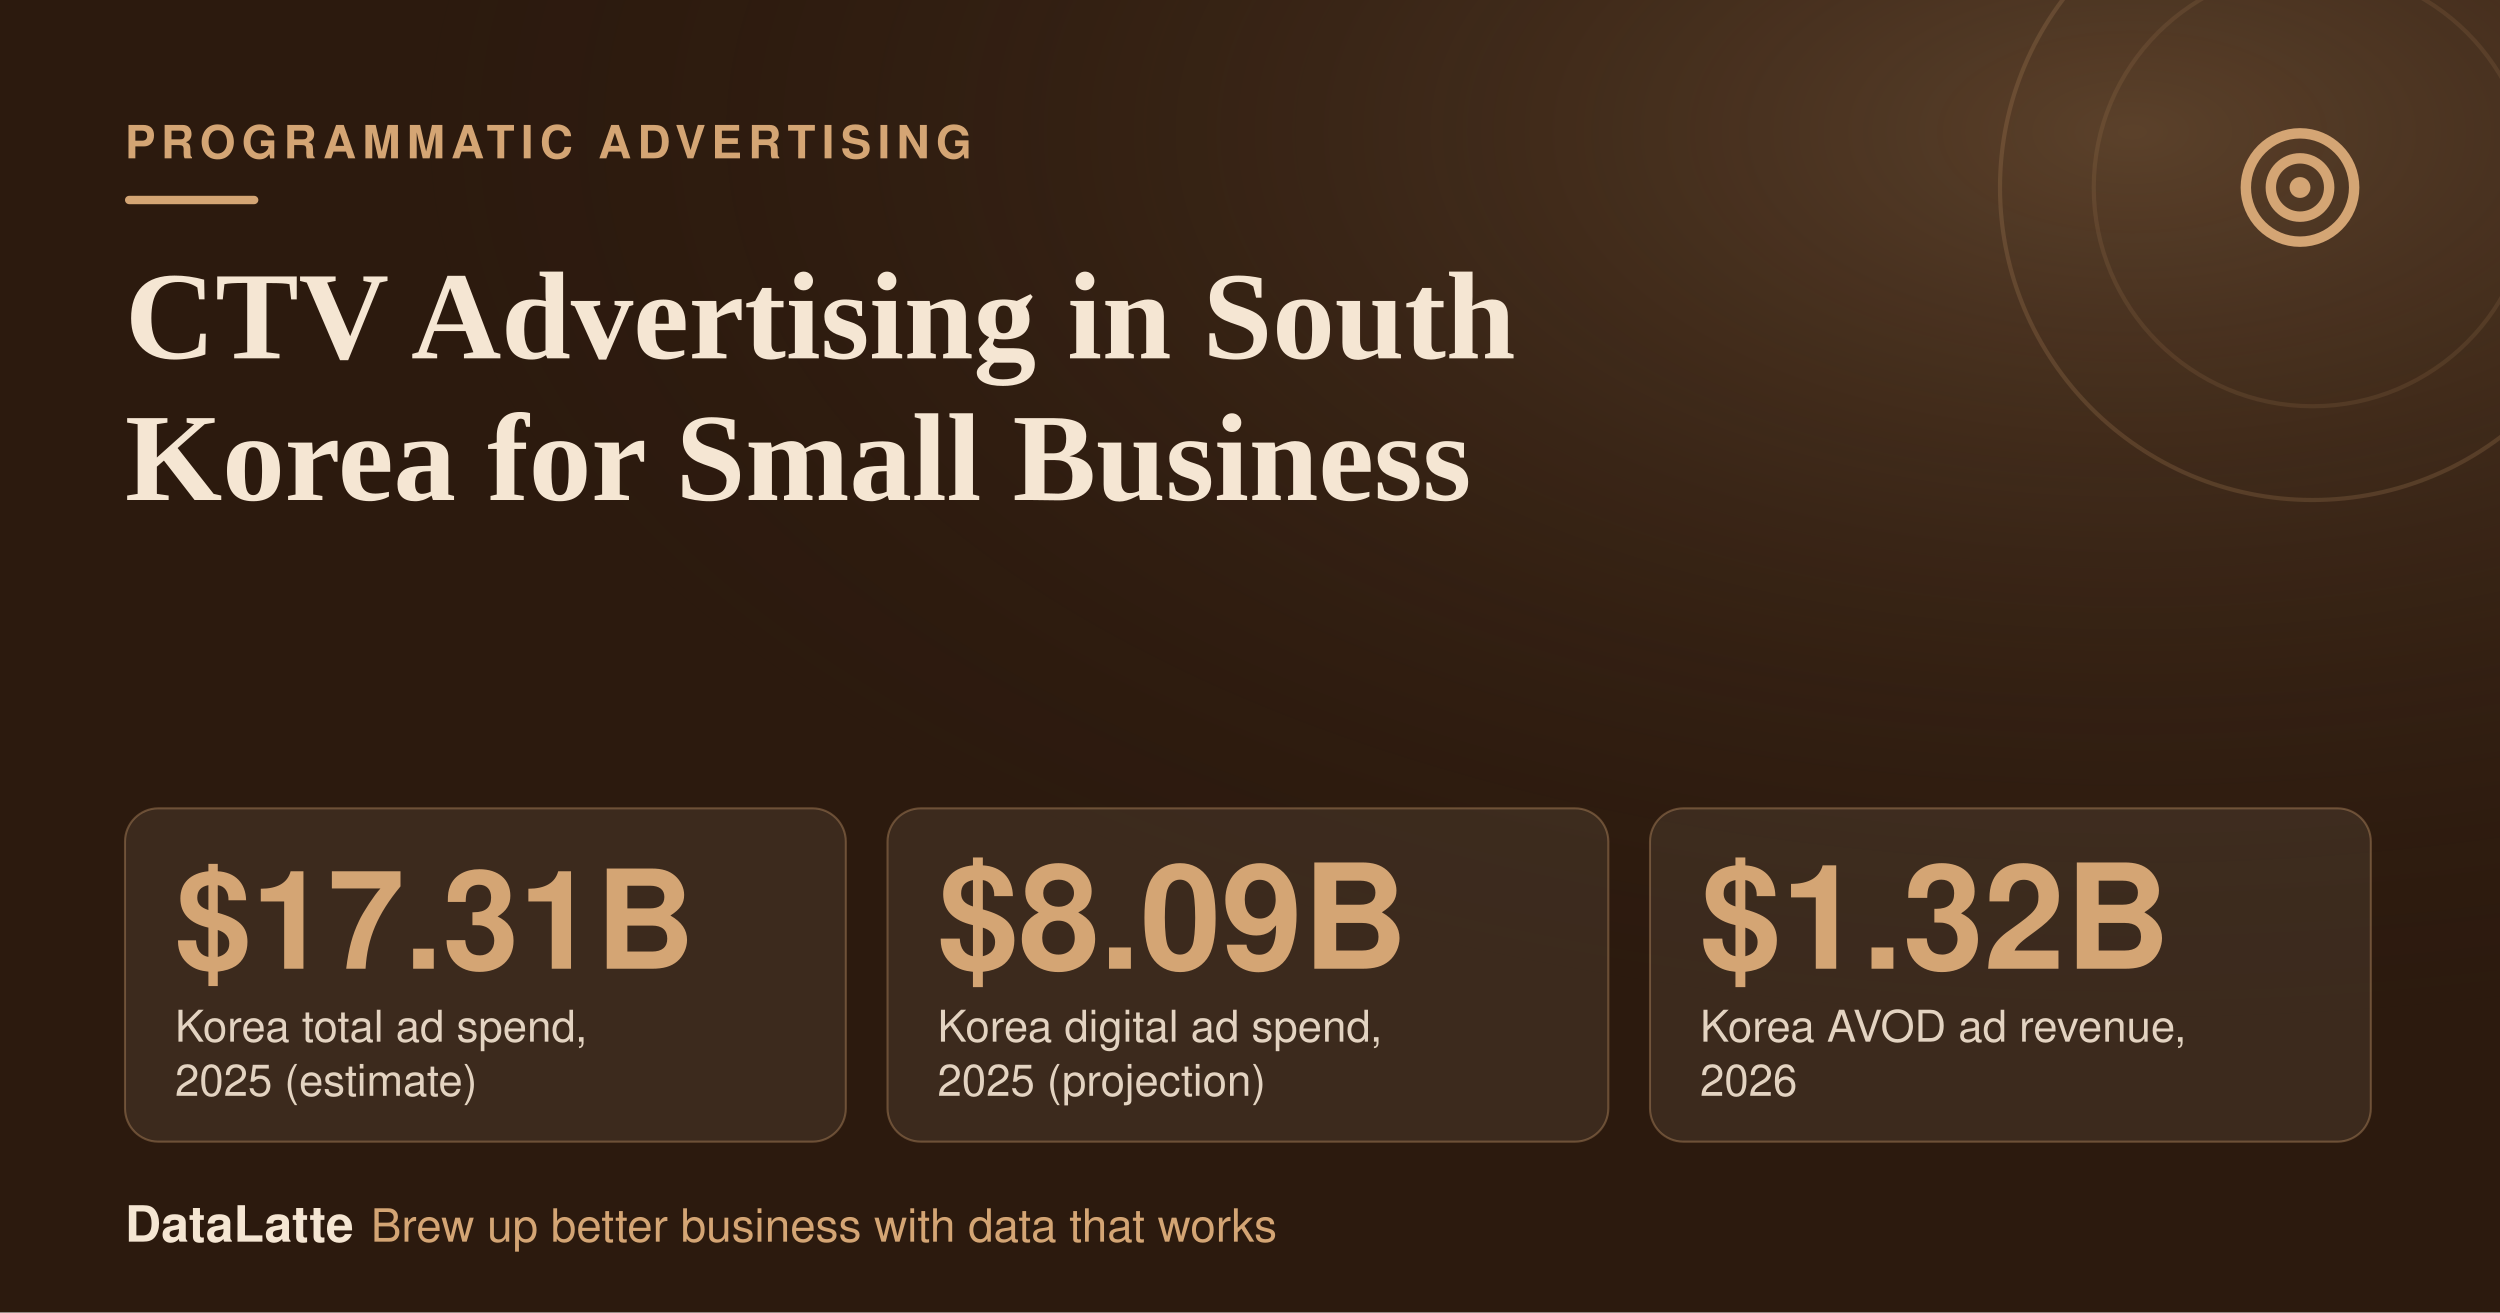
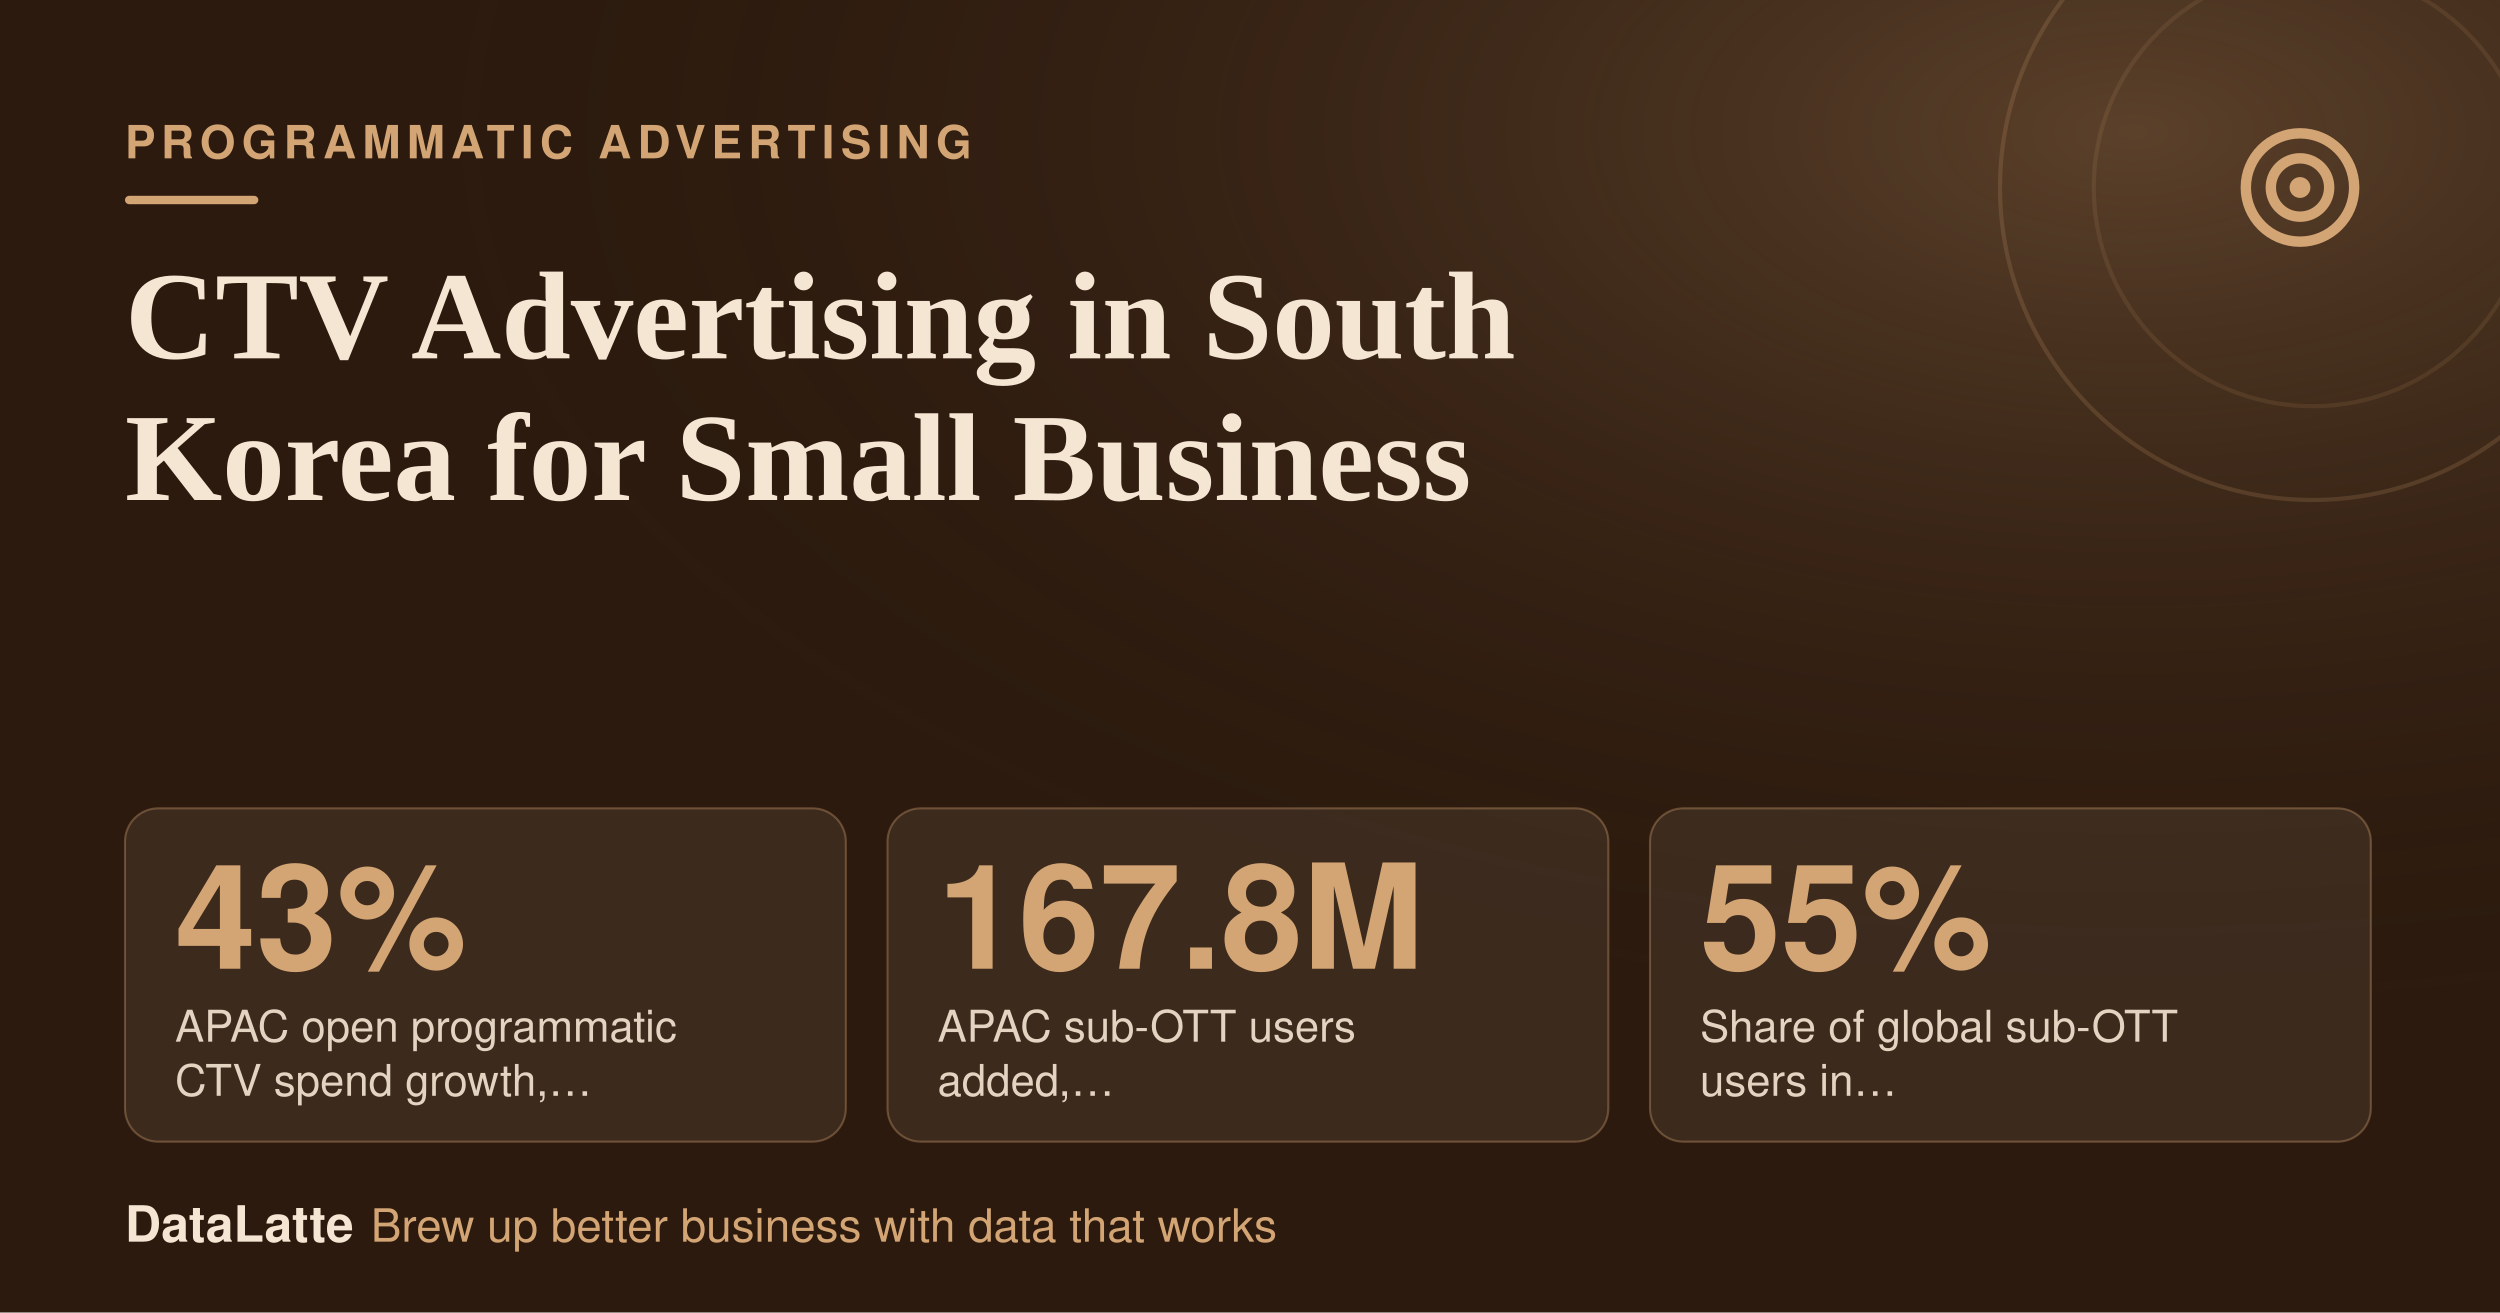
<svg xmlns="http://www.w3.org/2000/svg" width="1200" height="630" viewBox="0 0 1200 630" role="img" aria-label="CTV Advertising in South Korea for Small Business">
  <defs>
    <radialGradient id="g" cx="85%" cy="10%" r="70%">
      <stop offset="0" stop-color="#d4a574" stop-opacity="0.28" />
      <stop offset="1" stop-color="#2c1a0e" stop-opacity="0" />
    </radialGradient>
  </defs>
  <rect width="1200" height="630" fill="#2c1a0e" />
  <rect width="1200" height="630" fill="url(#g)" />
  <circle cx="1110" cy="90" r="150" fill="none" stroke="#d4a574" stroke-opacity="0.18" stroke-width="2" />
  <circle cx="1110" cy="90" r="105" fill="none" stroke="#d4a574" stroke-opacity="0.12" stroke-width="2" />
  <g transform="translate(1076 62) scale(1.0)">
    <circle cx="28" cy="28" r="26" fill="none" stroke="#d4a574" stroke-width="5" />
    <circle cx="28" cy="28" r="14" fill="none" stroke="#d4a574" stroke-width="5" />
    <circle cx="28" cy="28" r="5" fill="#d4a574" />
  </g>
  <text x="60" y="76" font-family="Helvetica, Arial, sans-serif" font-size="22" font-weight="700" fill="#d4a574" letter-spacing="3">PROGRAMMATIC ADVERTISING</text>
  <rect x="60" y="94" width="64" height="4" rx="2" fill="#d4a574" />
  <text x="60" y="172" font-family="Georgia, 'Times New Roman', serif" font-size="60" font-weight="700" fill="#f5e6d3">CTV Advertising in South</text>
  <text x="60" y="240" font-family="Georgia, 'Times New Roman', serif" font-size="60" font-weight="700" fill="#f5e6d3">Korea for Small Business</text>
  <rect x="60" y="388" width="346" height="160" rx="16" fill="#f5e6d3" fill-opacity="0.08" stroke="#d4a574" stroke-opacity="0.35" />
-   <text x="84" y="465" font-family="Helvetica, Arial, sans-serif" font-size="66" font-weight="800" fill="#d4a574">$17.31B</text>
-   <text x="84" y="500" font-family="Helvetica, Arial, sans-serif" font-size="21" fill="#f5e6d3" fill-opacity="0.9">Korea total ad spend,</text>
-   <text x="84" y="526" font-family="Helvetica, Arial, sans-serif" font-size="21" fill="#f5e6d3" fill-opacity="0.9">2025 (estimate)</text>
+   <text x="84" y="465" font-family="Helvetica, Arial, sans-serif" font-size="70" font-weight="800" fill="#d4a574">43%</text>
+   <text x="84" y="500" font-family="Helvetica, Arial, sans-serif" font-size="21" fill="#f5e6d3" fill-opacity="0.9">APAC open programmatic</text>
+   <text x="84" y="526" font-family="Helvetica, Arial, sans-serif" font-size="21" fill="#f5e6d3" fill-opacity="0.9">CTV spend growth,…</text>
  <rect x="426" y="388" width="346" height="160" rx="16" fill="#f5e6d3" fill-opacity="0.08" stroke="#d4a574" stroke-opacity="0.35" />
-   <text x="450" y="465" font-family="Helvetica, Arial, sans-serif" font-size="70" font-weight="800" fill="#d4a574">$8.09B</text>
-   <text x="450" y="500" font-family="Helvetica, Arial, sans-serif" font-size="21" fill="#f5e6d3" fill-opacity="0.9">Korea digital ad spend,</text>
-   <text x="450" y="526" font-family="Helvetica, Arial, sans-serif" font-size="21" fill="#f5e6d3" fill-opacity="0.9">2025 (projection)</text>
+   <text x="450" y="465" font-family="Helvetica, Arial, sans-serif" font-size="70" font-weight="800" fill="#d4a574">167.8M</text>
+   <text x="450" y="500" font-family="Helvetica, Arial, sans-serif" font-size="21" fill="#f5e6d3" fill-opacity="0.9">APAC sub-OTT users</text>
+   <text x="450" y="526" font-family="Helvetica, Arial, sans-serif" font-size="21" fill="#f5e6d3" fill-opacity="0.9">added,…</text>
  <rect x="792" y="388" width="346" height="160" rx="16" fill="#f5e6d3" fill-opacity="0.08" stroke="#d4a574" stroke-opacity="0.35" />
-   <text x="816" y="465" font-family="Helvetica, Arial, sans-serif" font-size="70" font-weight="800" fill="#d4a574">$1.32B</text>
-   <text x="816" y="500" font-family="Helvetica, Arial, sans-serif" font-size="21" fill="#f5e6d3" fill-opacity="0.9">Korea AVOD ad revenue,</text>
-   <text x="816" y="526" font-family="Helvetica, Arial, sans-serif" font-size="21" fill="#f5e6d3" fill-opacity="0.9">2026</text>
+   <text x="816" y="465" font-family="Helvetica, Arial, sans-serif" font-size="70" font-weight="800" fill="#d4a574">55%</text>
+   <text x="816" y="500" font-family="Helvetica, Arial, sans-serif" font-size="21" fill="#f5e6d3" fill-opacity="0.9">Share of global sub-OTT</text>
+   <text x="816" y="526" font-family="Helvetica, Arial, sans-serif" font-size="21" fill="#f5e6d3" fill-opacity="0.9">users in…</text>
  <text x="60" y="596" font-family="Helvetica, Arial, sans-serif" font-size="24" font-weight="700" fill="#f5e6d3">DataLatte</text>
  <text x="178" y="596" font-family="Helvetica, Arial, sans-serif" font-size="22" fill="#d4a574">Brew up better business with data that works</text>
</svg>
